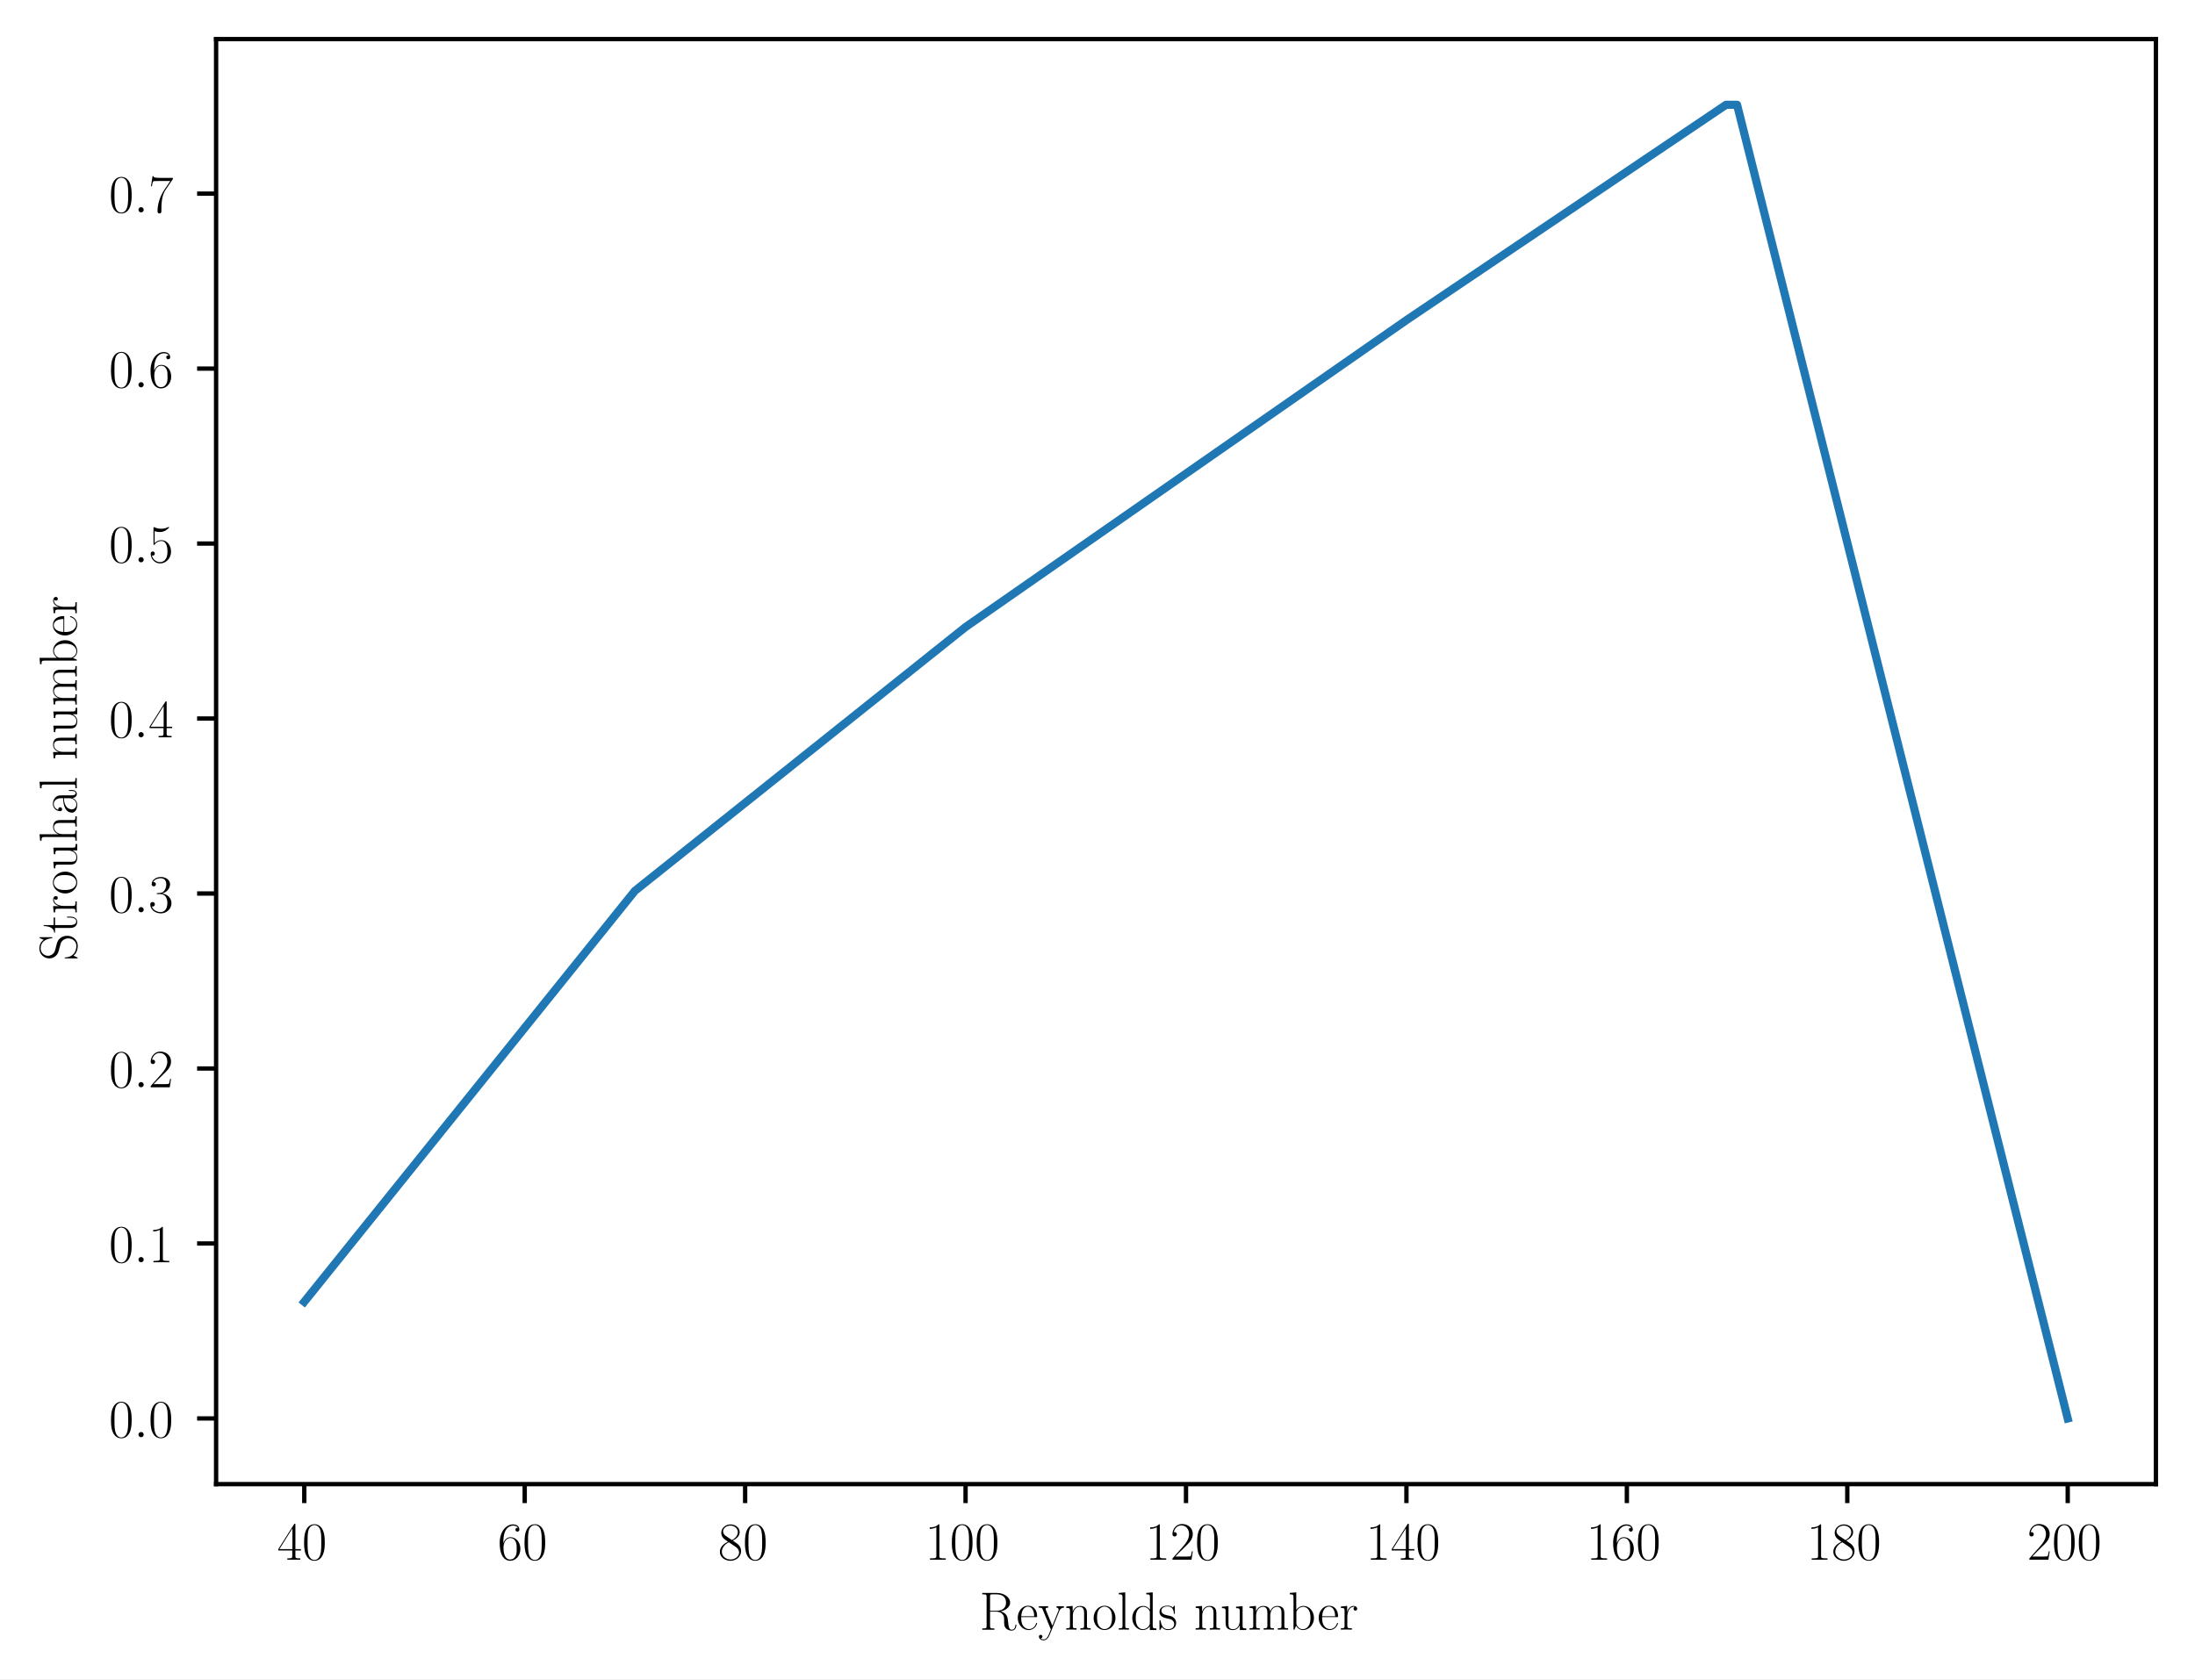
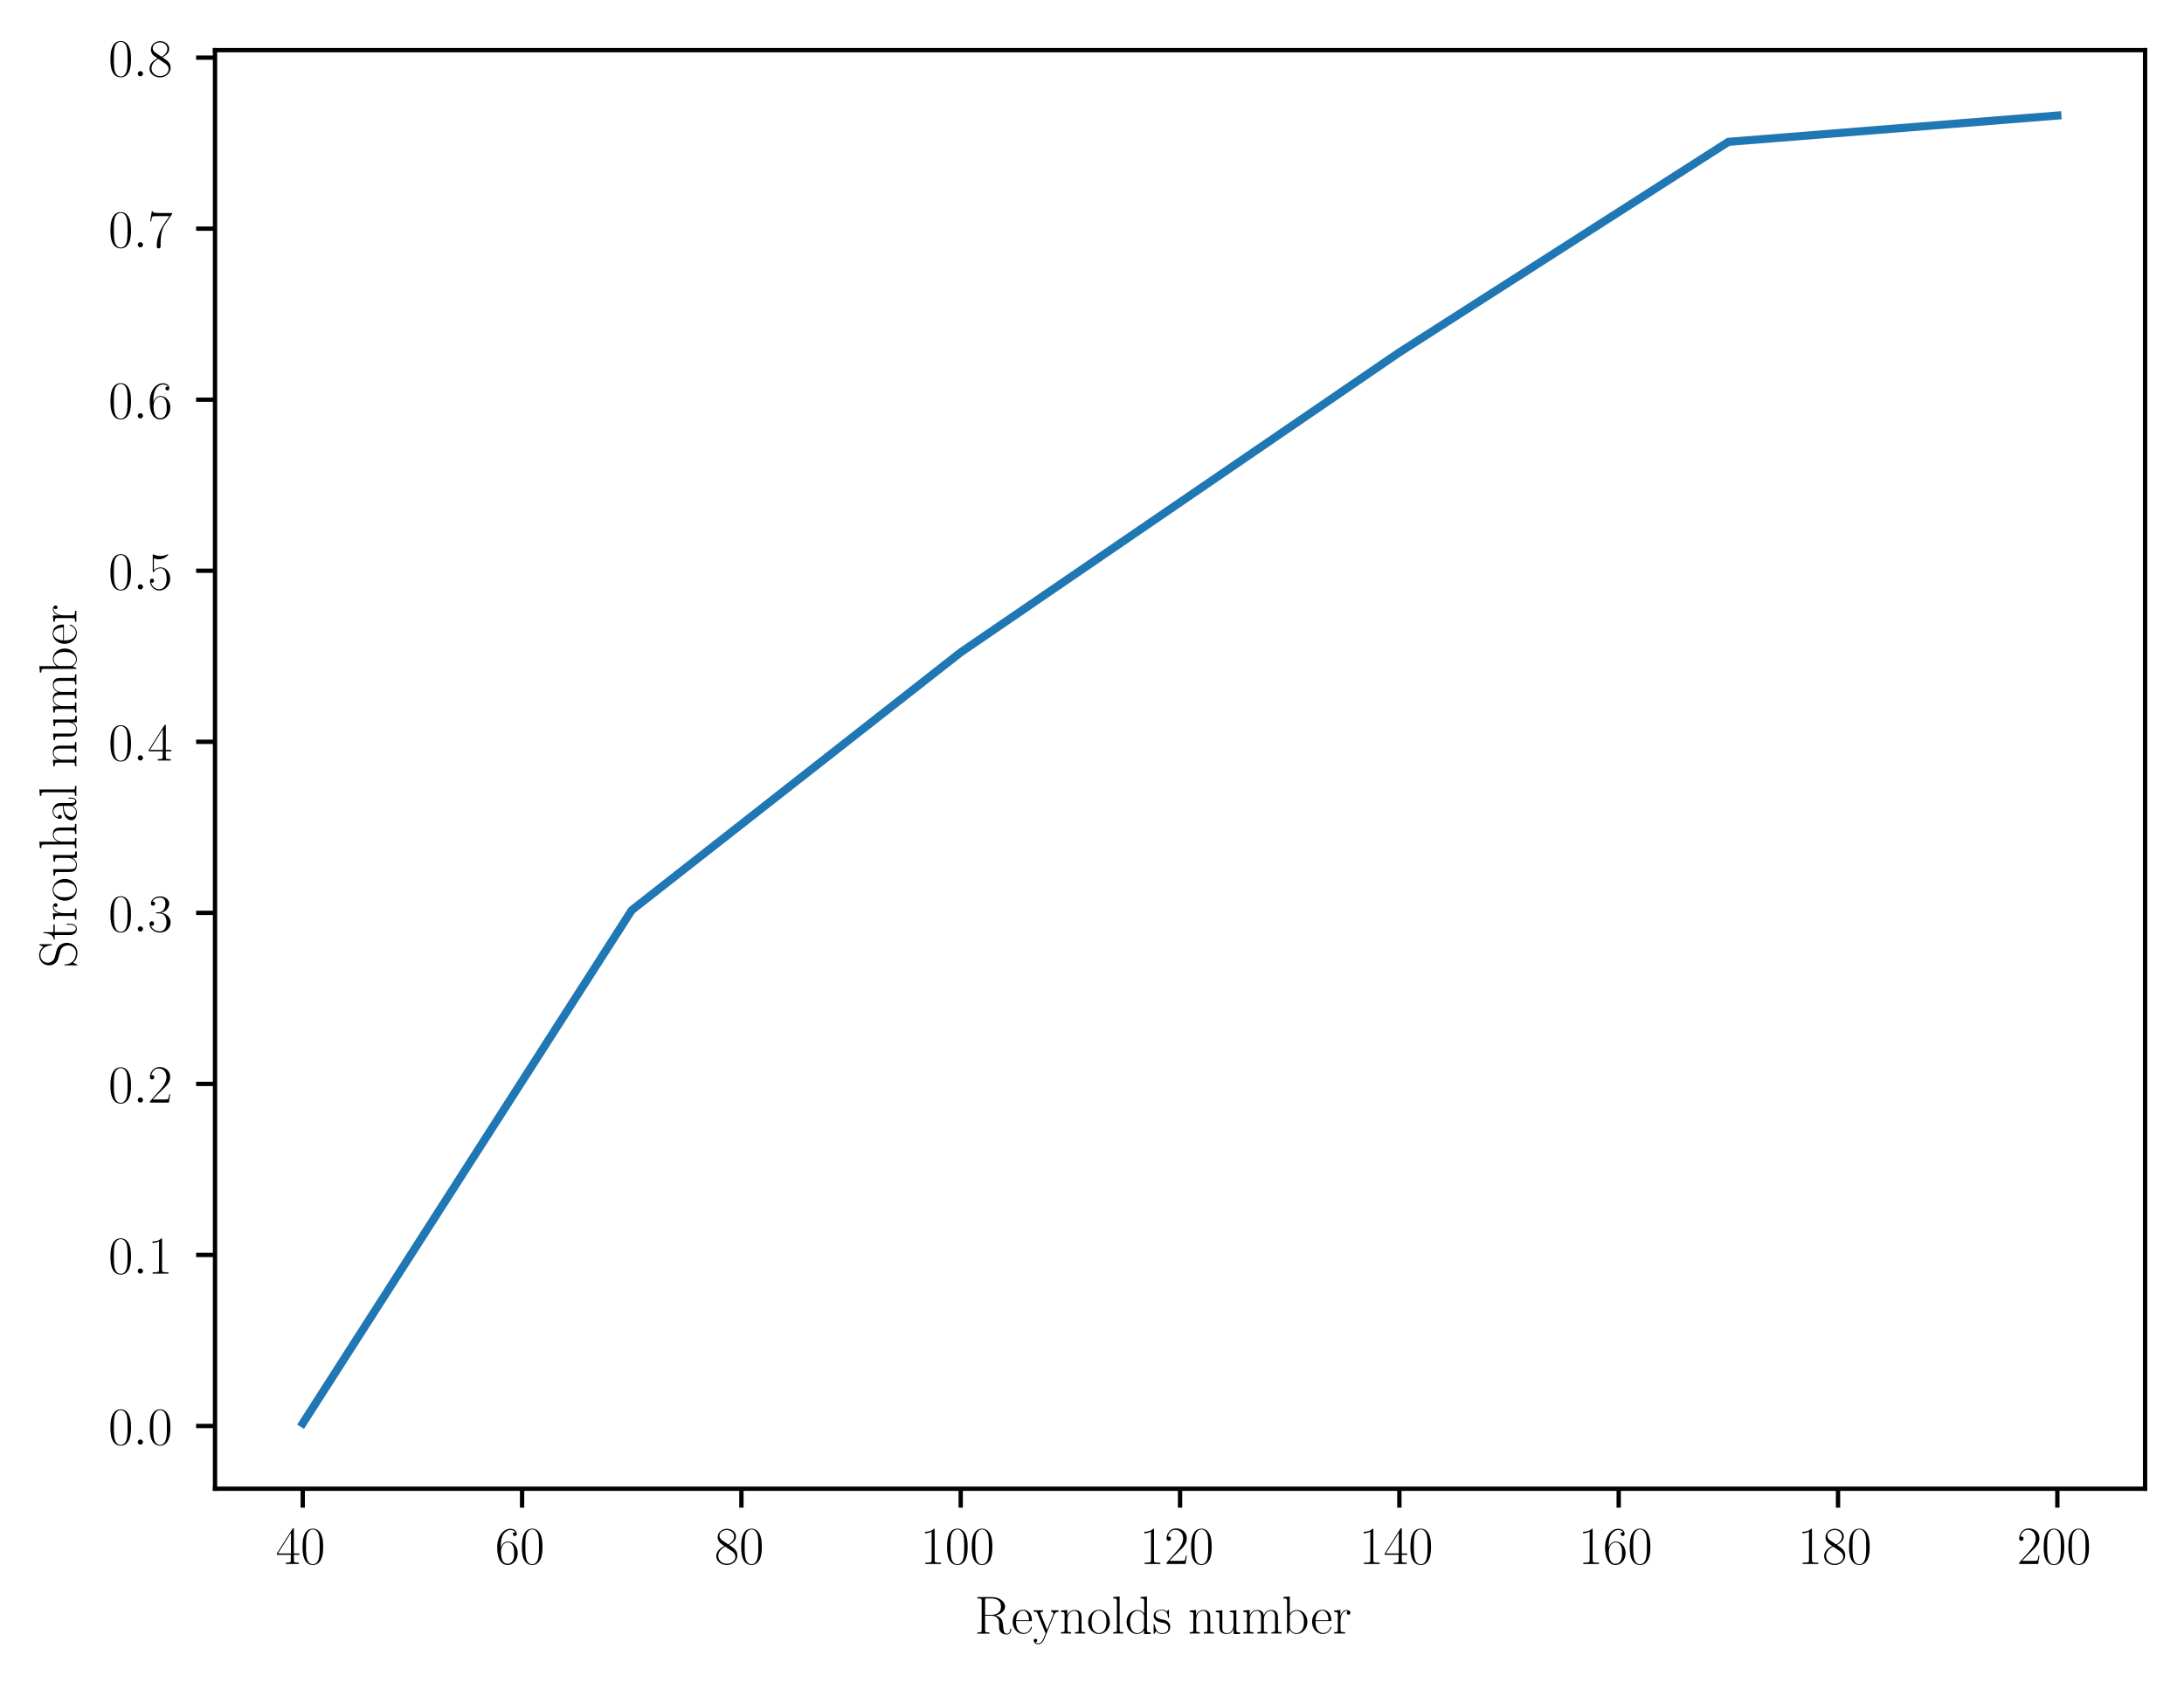
- <svg xmlns="http://www.w3.org/2000/svg" xmlns:xlink="http://www.w3.org/1999/xlink" height="309.223pt" version="1.1" viewBox="0 0 404.106 309.223" width="404.106pt">
+ <svg xmlns="http://www.w3.org/2000/svg" xmlns:xlink="http://www.w3.org/1999/xlink" height="311.297pt" version="1.1" viewBox="0 0 404.106 311.297" width="404.106pt">
  <defs>
    <style type="text/css">*{stroke-linecap:butt;stroke-linejoin:round;}</style>
  </defs>
  <g id="figure_1">
    <g id="patch_1">
-       <path d="M 0 309.223  L 404.106 309.223  L 404.106 0  L 0 0  z " style="fill:#ffffff;" />
+       <path d="M 0 311.297  L 404.106 311.297  L 404.106 0  L 0 0  z " style="fill:#ffffff;" />
    </g>
    <g id="axes_1">
      <g id="patch_2">
-         <path d="M 39.786 273.312  L 396.906 273.312  L 396.906 7.2  L 39.786 7.2  z " style="fill:#ffffff;" />
+         <path d="M 39.786 275.386  L 396.906 275.386  L 396.906 9.274  L 39.786 9.274  z " style="fill:#ffffff;" />
      </g>
      <g id="matplotlib.axis_1">
        <g id="xtick_1">
          <g id="line2d_1">
            <defs>
-               <path d="M 0 0  L 0 3.5  " id="m44ed04cb7b" style="stroke:#000000;stroke-width:0.8;" />
+               <path d="M 0 0  L 0 3.5  " id="m8108df0bac" style="stroke:#000000;stroke-width:0.8;" />
            </defs>
            <g>
-               <use style="stroke:#000000;stroke-width:0.8;" x="56.018" xlink:href="#m44ed04cb7b" y="273.312" />
+               <use style="stroke:#000000;stroke-width:0.8;" x="56.018" xlink:href="#m8108df0bac" y="275.386" />
            </g>
          </g>
          <g id="text_1">
-             <g transform="translate(51.03715 287.2305)scale(0.1 -0.1)">
+             <g transform="translate(51.03715 289.3044)scale(0.1 -0.1)">
              <defs>
                <path d="M 33.594 64.406  C 33.594 66.5 33.5 66.5 31.703 66.5  L 2 19.594  L 2 17  L 27.797 17  L 27.797 7.141  C 27.797 3.5 27.594 2.5 20.594 2.5  L 18.703 2.5  L 18.703 0  C 21.906 0 27.297 0 30.703 0  C 34.094 0 39.5 0 42.703 0  L 42.703 2.5  L 40.797 2.5  C 33.797 2.5 33.594 3.5 33.594 7.141  L 33.594 17  L 43.797 17  L 43.797 19.594  L 33.594 19.594  z M 28.094 57.859  L 28.094 19.594  L 4 19.594  z " id="CMR17-52" />
                <path d="M 42 31.641  C 42 37.75 41.906 48.125 37.703 56.109  C 34 63.109 28.094 65.594 22.906 65.594  C 18.094 65.594 12 63.406 8.203 56.203  C 4.203 48.719 3.797 39.438 3.797 31.641  C 3.797 25.953 3.906 17.281 7 9.672  C 11.297 -0.609 19 -2 22.906 -2  C 27.5 -2 34.5 -0.109 38.594 9.375  C 41.594 16.281 42 24.359 42 31.641  z M 22.906 -0.406  C 16.5 -0.406 12.703 5.078 11.297 12.688  C 10.203 18.562 10.203 27.156 10.203 32.75  C 10.203 40.438 10.203 46.828 11.5 52.922  C 13.406 61.391 19 64 22.906 64  C 27 64 32.297 61.297 34.203 53.125  C 35.5 47.438 35.594 40.734 35.594 32.75  C 35.594 26.25 35.594 18.266 34.406 12.375  C 32.297 1.484 26.406 -0.406 22.906 -0.406  z " id="CMR17-48" />
              </defs>
              <use transform="scale(0.996264)" xlink:href="#CMR17-52" />
              <use transform="translate(45.69048 0)scale(0.996264)" xlink:href="#CMR17-48" />
            </g>
          </g>
        </g>
        <g id="xtick_2">
          <g id="line2d_2">
            <g>
-               <use style="stroke:#000000;stroke-width:0.8;" x="96.6" xlink:href="#m44ed04cb7b" y="273.312" />
+               <use style="stroke:#000000;stroke-width:0.8;" x="96.6" xlink:href="#m8108df0bac" y="275.386" />
            </g>
          </g>
          <g id="text_2">
-             <g transform="translate(91.61897 287.2305)scale(0.1 -0.1)">
+             <g transform="translate(91.61897 289.3044)scale(0.1 -0.1)">
              <defs>
                <path d="M 10.594 34  C 10.594 57.656 21.797 63 28.297 63  C 30.406 63 35.5 62.641 37.5 59  C 35.906 59 32.906 59 32.906 55.516  C 32.906 52.828 35.094 51.922 36.5 51.922  C 37.406 51.922 40.094 52.312 40.094 55.625  C 40.094 61.781 35.094 65.297 28.203 65.297  C 16.297 65.297 3.797 52.969 3.797 31  C 3.797 3.953 15.094 -2 23.094 -2  C 32.797 -2 42 6.672 42 20.047  C 42 32.516 33.906 41.594 23.703 41.594  C 17.594 41.594 13.094 37.609 10.594 30.625  z M 23.094 0.391  C 10.797 0.391 10.797 18.75 10.797 22.438  C 10.797 29.625 14.203 40 23.5 40  C 25.203 40 30.094 40 33.406 33.125  C 35.203 29.219 35.203 25.141 35.203 20.141  C 35.203 14.75 35.203 10.781 33.094 6.781  C 30.906 2.672 27.703 0.391 23.094 0.391  z " id="CMR17-54" />
              </defs>
              <use transform="scale(0.996264)" xlink:href="#CMR17-54" />
              <use transform="translate(45.69048 0)scale(0.996264)" xlink:href="#CMR17-48" />
            </g>
          </g>
        </g>
        <g id="xtick_3">
          <g id="line2d_3">
            <g>
-               <use style="stroke:#000000;stroke-width:0.8;" x="137.182" xlink:href="#m44ed04cb7b" y="273.312" />
+               <use style="stroke:#000000;stroke-width:0.8;" x="137.182" xlink:href="#m8108df0bac" y="275.386" />
            </g>
          </g>
          <g id="text_3">
-             <g transform="translate(132.2008 287.2305)scale(0.1 -0.1)">
+             <g transform="translate(132.2008 289.3044)scale(0.1 -0.1)">
              <defs>
                <path d="M 27.203 35.375  C 33.5 38.547 39.906 43.328 39.906 50.984  C 39.906 60.016 31.094 65.297 23 65.297  C 13.906 65.297 5.906 58.734 5.906 49.688  C 5.906 47.203 6.5 42.922 10.406 39.141  C 11.406 38.156 15.594 35.172 18.297 33.281  C 13.797 30.984 3.297 25.531 3.297 14.594  C 3.297 4.359 13.094 -2 22.797 -2  C 33.5 -2 42.5 5.656 42.5 15.781  C 42.5 24.844 36.406 29.016 32.406 31.703  z M 14.094 44.094  C 13.297 44.594 9.297 47.672 9.297 52.359  C 9.297 58.422 15.594 63 22.797 63  C 30.703 63 36.5 57.438 36.5 50.969  C 36.5 41.703 26.094 36.422 25.594 36.422  C 25.5 36.422 25.406 36.422 24.594 37.031  z M 32.5 23.734  C 34 22.641 38.797 19.375 38.797 13.297  C 38.797 5.953 31.406 0.391 23 0.391  C 13.906 0.391 7 6.844 7 14.688  C 7 22.547 13.094 29.094 20 32.188  z " id="CMR17-56" />
              </defs>
              <use transform="scale(0.996264)" xlink:href="#CMR17-56" />
              <use transform="translate(45.69048 0)scale(0.996264)" xlink:href="#CMR17-48" />
            </g>
          </g>
        </g>
        <g id="xtick_4">
          <g id="line2d_4">
            <g>
-               <use style="stroke:#000000;stroke-width:0.8;" x="177.764" xlink:href="#m44ed04cb7b" y="273.312" />
+               <use style="stroke:#000000;stroke-width:0.8;" x="177.764" xlink:href="#m8108df0bac" y="275.386" />
            </g>
          </g>
          <g id="text_4">
-             <g transform="translate(170.2919 287.2305)scale(0.1 -0.1)">
+             <g transform="translate(170.2919 289.3044)scale(0.1 -0.1)">
              <defs>
                <path d="M 26.594 63.406  C 26.594 65.5 26.5 65.5 25.094 65.5  C 21.203 61.188 15.297 59.797 9.703 59.797  C 9.406 59.797 8.906 59.797 8.797 59.5  C 8.703 59.297 8.703 59.094 8.703 57  C 11.797 57 17 57.594 21 59.984  L 21 7.203  C 21 3.688 20.797 2.5 12.203 2.5  L 9.203 2.5  L 9.203 0  C 14 0 19 0 23.797 0  C 28.594 0 33.594 0 38.406 0  L 38.406 2.5  L 35.406 2.5  C 26.797 2.5 26.594 3.594 26.594 7.156  z " id="CMR17-49" />
              </defs>
              <use transform="scale(0.996264)" xlink:href="#CMR17-49" />
              <use transform="translate(45.69048 0)scale(0.996264)" xlink:href="#CMR17-48" />
              <use transform="translate(91.38095 0)scale(0.996264)" xlink:href="#CMR17-48" />
            </g>
          </g>
        </g>
        <g id="xtick_5">
          <g id="line2d_5">
            <g>
-               <use style="stroke:#000000;stroke-width:0.8;" x="218.346" xlink:href="#m44ed04cb7b" y="273.312" />
+               <use style="stroke:#000000;stroke-width:0.8;" x="218.346" xlink:href="#m8108df0bac" y="275.386" />
            </g>
          </g>
          <g id="text_5">
-             <g transform="translate(210.8738 287.2305)scale(0.1 -0.1)">
+             <g transform="translate(210.8738 289.3044)scale(0.1 -0.1)">
              <defs>
                <path d="M 41.703 15.453  L 39.906 15.453  C 38.906 8.375 38.094 7.172 37.703 6.562  C 37.203 5.766 30 5.766 28.594 5.766  L 9.406 5.766  C 13 9.672 20 16.75 28.5 24.953  C 34.594 30.734 41.703 37.531 41.703 47.422  C 41.703 59.219 32.297 66 21.797 66  C 10.797 66 4.094 56.312 4.094 47.344  C 4.094 43.438 7 42.938 8.203 42.938  C 9.203 42.938 12.203 43.547 12.203 47.031  C 12.203 50.109 9.594 51 8.203 51  C 7.594 51 7 50.906 6.594 50.703  C 8.5 59.219 14.297 63.406 20.406 63.406  C 29.094 63.406 34.797 56.516 34.797 47.422  C 34.797 38.734 29.703 31.25 24 24.75  L 4.094 2.281  L 4.094 0  L 39.297 0  z " id="CMR17-50" />
              </defs>
              <use transform="scale(0.996264)" xlink:href="#CMR17-49" />
              <use transform="translate(45.69048 0)scale(0.996264)" xlink:href="#CMR17-50" />
              <use transform="translate(91.38095 0)scale(0.996264)" xlink:href="#CMR17-48" />
            </g>
          </g>
        </g>
        <g id="xtick_6">
          <g id="line2d_6">
            <g>
-               <use style="stroke:#000000;stroke-width:0.8;" x="258.928" xlink:href="#m44ed04cb7b" y="273.312" />
+               <use style="stroke:#000000;stroke-width:0.8;" x="258.928" xlink:href="#m8108df0bac" y="275.386" />
            </g>
          </g>
          <g id="text_6">
-             <g transform="translate(251.4556 287.2305)scale(0.1 -0.1)">
+             <g transform="translate(251.4556 289.3044)scale(0.1 -0.1)">
              <use transform="scale(0.996264)" xlink:href="#CMR17-49" />
              <use transform="translate(45.69048 0)scale(0.996264)" xlink:href="#CMR17-52" />
              <use transform="translate(91.38095 0)scale(0.996264)" xlink:href="#CMR17-48" />
            </g>
          </g>
        </g>
        <g id="xtick_7">
          <g id="line2d_7">
            <g>
-               <use style="stroke:#000000;stroke-width:0.8;" x="299.509" xlink:href="#m44ed04cb7b" y="273.312" />
+               <use style="stroke:#000000;stroke-width:0.8;" x="299.509" xlink:href="#m8108df0bac" y="275.386" />
            </g>
          </g>
          <g id="text_7">
-             <g transform="translate(292.0374 287.2305)scale(0.1 -0.1)">
+             <g transform="translate(292.0374 289.3044)scale(0.1 -0.1)">
              <use transform="scale(0.996264)" xlink:href="#CMR17-49" />
              <use transform="translate(45.69048 0)scale(0.996264)" xlink:href="#CMR17-54" />
              <use transform="translate(91.38095 0)scale(0.996264)" xlink:href="#CMR17-48" />
            </g>
          </g>
        </g>
        <g id="xtick_8">
          <g id="line2d_8">
            <g>
-               <use style="stroke:#000000;stroke-width:0.8;" x="340.091" xlink:href="#m44ed04cb7b" y="273.312" />
+               <use style="stroke:#000000;stroke-width:0.8;" x="340.091" xlink:href="#m8108df0bac" y="275.386" />
            </g>
          </g>
          <g id="text_8">
-             <g transform="translate(332.6192 287.2305)scale(0.1 -0.1)">
+             <g transform="translate(332.6192 289.3044)scale(0.1 -0.1)">
              <use transform="scale(0.996264)" xlink:href="#CMR17-49" />
              <use transform="translate(45.69048 0)scale(0.996264)" xlink:href="#CMR17-56" />
              <use transform="translate(91.38095 0)scale(0.996264)" xlink:href="#CMR17-48" />
            </g>
          </g>
        </g>
        <g id="xtick_9">
          <g id="line2d_9">
            <g>
-               <use style="stroke:#000000;stroke-width:0.8;" x="380.673" xlink:href="#m44ed04cb7b" y="273.312" />
+               <use style="stroke:#000000;stroke-width:0.8;" x="380.673" xlink:href="#m8108df0bac" y="275.386" />
            </g>
          </g>
          <g id="text_9">
-             <g transform="translate(373.201 287.2305)scale(0.1 -0.1)">
+             <g transform="translate(373.201 289.3044)scale(0.1 -0.1)">
              <use transform="scale(0.996264)" xlink:href="#CMR17-50" />
              <use transform="translate(45.69048 0)scale(0.996264)" xlink:href="#CMR17-48" />
              <use transform="translate(91.38095 0)scale(0.996264)" xlink:href="#CMR17-48" />
            </g>
          </g>
        </g>
        <g id="text_10">
-           <g transform="translate(180.3216 300.0862)scale(0.1 -0.1)">
+           <g transform="translate(180.3216 302.1601)scale(0.1 -0.1)">
            <defs>
              <path d="M 39.203 33.531  C 48.703 35.438 56.703 41.812 56.703 49.781  C 56.703 59.141 46.094 67.594 32.094 67.594  L 5.203 67.594  L 5.203 65  C 12.094 65 13.203 65 13.203 60.516  L 13.203 6.484  C 13.203 2 12.094 2 5.203 2  L 5.203 -0.406  C 8.094 -0.406 13.297 -0.406 16.406 -0.406  C 19.5 -0.406 24.703 -0.406 27.594 -0.406  L 27.594 2  C 20.703 2 19.594 2 19.594 6.516  L 19.594 33  L 31.297 33  C 37 33 40.203 30.688 41.594 29.391  C 45.594 25.5 45.594 22.797 45.594 16  C 45.594 9.297 45.594 5.891 48.594 2.5  C 52.406 -1.594 57.5 -2 59.703 -2  C 67.094 -2 68.203 6.188 68.203 7.859  C 68.203 8.438 68.203 9.141 67.297 9.141  C 66.5 9.141 66.406 8.547 66.406 8.156  C 65.906 1.75 63 -0.406 59.906 -0.406  C 54.406 -0.406 53.797 5.859 53.203 11.938  C 52.906 14.031 52.703 15.516 52.5 17.703  C 51.906 22.688 51.094 29.953 39.203 33.531  z M 31 34.594  L 19.594 34.594  L 19.594 61.141  C 19.594 64.516 19.797 65 23.797 65  L 31.094 65  C 39.406 65 49.094 62.141 49.094 49.844  C 49.094 37.062 38.5 34.594 31 34.594  z " id="CMR17-82" />
              <path d="M 38.094 23  C 38.5 23.406 38.5 23.609 38.5 24.625  C 38.5 34.969 33.094 44 21.703 44  C 11.094 44 2.703 33.891 2.703 21.609  C 2.703 8.609 12.203 -1 22.797 -1  C 34 -1 38.406 9.484 38.406 11.562  C 38.406 12.25 37.797 12.25 37.594 12.25  C 36.906 12.25 36.797 12.047 36.406 10.875  C 34.203 4.141 28.703 0.797 23.5 0.797  C 19.203 0.797 14.906 3.172 12.203 7.5  C 9.094 12.547 9.094 18.375 9.094 23  z M 9.203 24.5  C 9.906 39.141 17.594 42.406 21.594 42.406  C 28.406 42.406 33 35.891 33.094 24.5  z " id="CMR17-101" />
              <path d="M 39 34.328  C 41.5 40.406 46 40.406 47.406 40.406  L 47.406 43  C 45.5 43 43 43 41.094 43  C 39 43 35.703 43 33.703 43.094  L 33.703 40.5  C 37.5 40.203 37.594 37.406 37.594 36.609  C 37.594 35.625 37.406 35.125 36.906 33.922  L 26 7.016  L 14.094 36.031  C 13.594 37.219 13.594 37.906 13.594 38.016  C 13.594 40.203 15.906 40.406 18.297 40.406  L 18.297 43.094  C 15.906 43 11.594 43 9.094 43  C 6.406 43 3.203 43 1 43.094  L 1 40.406  C 6.406 40.406 7 39.906 8.297 36.719  L 23.203 0.234  C 18.703 -11.531 16.094 -18.406 9.797 -18.406  C 8.703 -18.406 6.203 -18.109 4.406 -16.312  C 6.703 -16.109 7.703 -14.719 7.703 -13.016  C 7.703 -11.328 6.5 -9.828 4.5 -9.828  C 2.297 -9.828 1.203 -11.328 1.203 -13.125  C 1.203 -17.109 5.297 -20 9.797 -20  C 15.594 -20 19.203 -14.406 21.203 -9.438  z " id="CMR17-121" />
              <path d="M 41.5 30.203  C 41.5 35.297 40.5 43.594 28.703 43.594  C 20.797 43.594 16.703 37.5 15.203 33.5  L 15.094 33.5  L 15.094 43.594  L 3.297 42.5  L 3.297 39.906  C 9.203 39.906 10.094 39.297 10.094 34.5  L 10.094 6.688  C 10.094 2.875 9.703 2.391 3.297 2.391  L 3.297 -0.203  C 5.703 0 10.094 0 12.703 0  C 15.297 0 19.797 0 22.203 -0.203  L 22.203 2.391  C 15.797 2.391 15.406 2.781 15.406 6.688  L 15.406 25.906  C 15.406 35.109 21 42 28 42  C 35.406 42 36.203 35.406 36.203 30.594  L 36.203 6.688  C 36.203 2.875 35.797 2.391 29.406 2.391  L 29.406 -0.203  C 31.797 0 36.203 0 38.797 0  C 41.406 0 45.906 0 48.297 -0.203  L 48.297 2.391  C 41.906 2.391 41.5 2.781 41.5 6.688  z " id="CMR17-110" />
              <path d="M 43.094 21.188  C 43.094 34 33.797 44 22.906 44  C 12 44 2.703 34 2.703 21.188  C 2.703 8.609 12 -1 22.906 -1  C 33.797 -1 43.094 8.609 43.094 21.188  z M 22.906 0.797  C 18.203 0.797 14.203 3.594 11.906 7.5  C 9.406 11.984 9.094 17.594 9.094 22  C 9.094 26.203 9.297 31.406 11.906 35.906  C 13.906 39.203 17.797 42.406 22.906 42.406  C 27.406 42.406 31.203 39.906 33.594 36.406  C 36.703 31.703 36.703 25.109 36.703 22  C 36.703 18.094 36.5 12.109 33.797 7.297  C 31 2.703 26.703 0.797 22.906 0.797  z " id="CMR17-111" />
              <path d="M 15.297 68.688  L 3.406 67.594  L 3.406 65  C 9.297 65 10.203 64.406 10.203 59.641  L 10.203 6.656  C 10.203 2.875 9.797 2.391 3.406 2.391  L 3.406 -0.203  C 5.797 0 10.203 0 12.703 0  C 15.297 0 19.703 0 22.094 -0.203  L 22.094 2.391  C 15.703 2.391 15.297 2.781 15.297 6.656  z " id="CMR17-108" />
              <path d="M 29.203 67.594  L 29.203 65  C 35.094 65 36 64.406 36 59.688  L 36 36.641  C 35.594 37.141 31.5 43.594 23.406 43.594  C 13.203 43.594 3.297 34.5 3.297 21.312  C 3.297 8.203 12.594 -1 22.406 -1  C 30.906 -1 35.297 5.266 35.797 5.938  L 35.797 -0.984  L 47.906 -0.984  L 47.906 2  C 42 2 41.094 2.594 41.094 7.391  L 41.094 68.688  z M 35.797 11.797  C 35.797 8.797 34 6.094 31.703 4.094  C 28.297 1.094 24.906 0.594 23 0.594  C 20.094 0.594 9.703 2.094 9.703 21.188  C 9.703 40.812 21.297 42 23.906 42  C 28.5 42 32.203 39.406 34.5 35.797  C 35.797 33.703 35.797 33.406 35.797 31.609  z " id="CMR17-100" />
              <path d="M 30.906 42.141  C 30.906 43.953 30.797 44.047 30.203 44.047  C 29.797 44.047 29.703 43.953 28.5 42.453  C 28.203 42.047 27.297 41.031 27 40.641  C 23.797 44.047 19.297 44.047 17.594 44.047  C 6.5 44.047 2.5 38.234 2.5 32.438  C 2.5 23.406 12.703 21.328 15.594 20.703  C 21.906 19.422 24.094 19.016 26.203 17.203  C 27.5 16.016 29.703 13.812 29.703 10.219  C 29.703 6 27.297 0.594 18.094 0.594  C 9.406 0.594 6.297 7.188 4.5 15.953  C 4.203 17.344 4.203 17.453 3.406 17.453  C 2.594 17.453 2.5 17.344 2.5 15.359  L 2.5 0.984  C 2.5 -0.797 2.594 -0.906 3.203 -0.906  C 3.703 -0.906 3.797 -0.797 4.297 0  C 4.906 0.891 6.406 3.297 7 4.312  C 9 1.609 12.5 -1 18.094 -1  C 28 -1 33.297 4.422 33.297 12.25  C 33.297 17.375 30.594 20.078 29.297 21.281  C 26.297 24.391 22.797 25.094 18.594 25.891  C 13.094 27.109 6.094 28.516 6.094 34.641  C 6.094 37.234 7.5 42.766 17.594 42.766  C 28.297 42.766 28.906 32.719 29.094 29.5  C 29.203 29 29.703 28.891 30 28.891  C 30.906 28.891 30.906 29.203 30.906 30.906  z " id="CMR17-115" />
              <path d="M 29.406 42.078  L 29.406 39.5  C 35.297 39.5 36.203 38.891 36.203 34.156  L 36.203 16.125  C 36.203 7.812 31.703 0.594 24.297 0.594  C 16.094 0.594 15.406 5.438 15.406 10.594  L 15.406 43.172  L 3.297 42.078  L 3.297 39.5  C 7.297 39.5 10 39.5 10.094 35.531  L 10.094 16.531  C 10.094 9.891 10.094 5.641 12.703 2.859  C 14 1.578 16.5 -1 23.703 -1  C 32.203 -1 35.5 5.891 36.297 7.906  L 36.406 7.906  L 36.406 -0.984  L 48.297 -0.984  L 48.297 2  C 42.406 2 41.5 2.594 41.5 7.391  L 41.5 43.172  z " id="CMR17-117" />
              <path d="M 67.594 30.203  C 67.594 35.188 66.703 43.594 54.797 43.594  C 48 43.594 43.297 39 41.5 33.609  L 41.406 33.609  C 40.203 41.812 34.297 43.594 28.703 43.594  C 20.797 43.594 16.703 37.5 15.203 33.5  L 15.094 33.5  L 15.094 43.594  L 3.297 42.5  L 3.297 39.906  C 9.203 39.906 10.094 39.297 10.094 34.5  L 10.094 6.688  C 10.094 2.875 9.703 2.391 3.297 2.391  L 3.297 -0.203  C 5.703 0 10.094 0 12.703 0  C 15.297 0 19.797 0 22.203 -0.203  L 22.203 2.391  C 15.797 2.391 15.406 2.781 15.406 6.688  L 15.406 25.906  C 15.406 35.109 21 42 28 42  C 35.406 42 36.203 35.406 36.203 30.594  L 36.203 6.688  C 36.203 2.875 35.797 2.391 29.406 2.391  L 29.406 -0.203  C 31.797 0 36.203 0 38.797 0  C 41.406 0 45.906 0 48.297 -0.203  L 48.297 2.391  C 41.906 2.391 41.5 2.781 41.5 6.688  L 41.5 25.906  C 41.5 35.109 47.094 42 54.094 42  C 61.5 42 62.297 35.406 62.297 30.594  L 62.297 6.688  C 62.297 2.875 61.906 2.391 55.5 2.391  L 55.5 -0.203  C 57.906 0 62.297 0 64.906 0  C 67.5 0 72 0 74.406 -0.203  L 74.406 2.391  C 68 2.391 67.594 2.781 67.594 6.688  z " id="CMR17-109" />
              <path d="M 15 68.688  L 3.094 67.594  L 3.094 65  C 9 65 9.906 64.406 9.906 59.641  L 9.906 -0.203  L 11.703 -0.203  L 14.594 6.891  C 17.5 2.203 21.797 -1 27.594 -1  C 37.594 -1 47.703 7.812 47.703 21.406  C 47.703 34.188 38.703 43.594 28.594 43.594  C 22.406 43.594 18 40.297 15 36.406  z M 15.203 31.312  C 15.203 33.094 15.203 33.406 16.594 35.5  C 20.5 41.516 26.094 42 28 42  C 31 42 41.297 40.391 41.297 21.5  C 41.297 1.688 29.5 0.594 27.094 0.594  C 24 0.594 19.5 1.781 16.297 7.594  C 15.203 9.5 15.203 9.703 15.203 11.484  z " id="CMR17-98" />
              <path d="M 15 23.391  C 15 33 19.094 42 26.594 42  C 27.297 42 28 41.906 28.703 41.594  C 28.703 41.594 26.5 40.891 26.5 38.312  C 26.5 35.906 28.406 34.906 29.906 34.906  C 31.094 34.906 33.297 35.609 33.297 38.406  C 33.297 41.609 30.094 43.594 26.703 43.594  C 19.094 43.594 15.797 36.203 14.797 32.703  L 14.703 32.703  L 14.703 43.594  L 3.094 42.5  L 3.094 39.906  C 9 39.906 9.906 39.297 9.906 34.5  L 9.906 6.688  C 9.906 2.875 9.5 2.391 3.094 2.391  L 3.094 -0.203  C 5.5 0 10.094 0 12.703 0  C 15.594 0 20.703 0 23.406 -0.203  L 23.406 2.391  C 16.203 2.391 15 2.391 15 6.875  z " id="CMR17-114" />
            </defs>
            <use transform="scale(0.996264)" xlink:href="#CMR17-82" />
            <use transform="translate(67.7911 0)scale(0.996264)" xlink:href="#CMR17-101" />
            <use transform="translate(108.2768 0)scale(0.996264)" xlink:href="#CMR17-121" />
            <use transform="translate(156.5697 0)scale(0.996264)" xlink:href="#CMR17-110" />
            <use transform="translate(207.465 0)scale(0.996264)" xlink:href="#CMR17-111" />
            <use transform="translate(253.1555 0)scale(0.996264)" xlink:href="#CMR17-108" />
            <use transform="translate(278.0266 0)scale(0.996264)" xlink:href="#CMR17-100" />
            <use transform="translate(328.922 0)scale(0.996264)" xlink:href="#CMR17-115" />
            <use transform="translate(394.7993 0)scale(0.996264)" xlink:href="#CMR17-110" />
            <use transform="translate(443.0922 0)scale(0.996264)" xlink:href="#CMR17-117" />
            <use transform="translate(493.9875 0)scale(0.996264)" xlink:href="#CMR17-109" />
            <use transform="translate(568.3047 0)scale(0.996264)" xlink:href="#CMR17-98" />
            <use transform="translate(621.8025 0)scale(0.996264)" xlink:href="#CMR17-101" />
            <use transform="translate(662.2881 0)scale(0.996264)" xlink:href="#CMR17-114" />
          </g>
        </g>
      </g>
      <g id="matplotlib.axis_2">
        <g id="ytick_1">
          <g id="line2d_10">
            <defs>
-               <path d="M 0 0  L -3.5 0  " id="m2f92e4d75e" style="stroke:#000000;stroke-width:0.8;" />
+               <path d="M 0 0  L -3.5 0  " id="m614f16012a" style="stroke:#000000;stroke-width:0.8;" />
            </defs>
            <g>
-               <use style="stroke:#000000;stroke-width:0.8;" x="39.786" xlink:href="#m2f92e4d75e" y="261.216" />
+               <use style="stroke:#000000;stroke-width:0.8;" x="39.786" xlink:href="#m614f16012a" y="263.777" />
            </g>
          </g>
          <g id="text_11">
-             <g transform="translate(20.05568 264.6752)scale(0.1 -0.1)">
+             <g transform="translate(20.05568 267.2359)scale(0.1 -0.1)">
              <defs>
                <path d="M 18.406 4.797  C 18.406 7.688 16 9.672 13.594 9.672  C 10.703 9.672 8.703 7.281 8.703 4.891  C 8.703 2 11.094 0 13.5 0  C 16.406 0 18.406 2.391 18.406 4.797  z " id="CMMI12-58" />
              </defs>
              <use transform="scale(0.996264)" xlink:href="#CMR17-48" />
              <use transform="translate(45.69048 0)scale(0.996264)" xlink:href="#CMMI12-58" />
              <use transform="translate(72.78765 0)scale(0.996264)" xlink:href="#CMR17-48" />
            </g>
          </g>
        </g>
        <g id="ytick_2">
          <g id="line2d_11">
            <g>
-               <use style="stroke:#000000;stroke-width:0.8;" x="39.786" xlink:href="#m2f92e4d75e" y="228.993" />
+               <use style="stroke:#000000;stroke-width:0.8;" x="39.786" xlink:href="#m614f16012a" y="232.137" />
            </g>
          </g>
          <g id="text_12">
-             <g transform="translate(20.05568 232.4521)scale(0.1 -0.1)">
+             <g transform="translate(20.05568 235.5963)scale(0.1 -0.1)">
              <use transform="scale(0.996264)" xlink:href="#CMR17-48" />
              <use transform="translate(45.69048 0)scale(0.996264)" xlink:href="#CMMI12-58" />
              <use transform="translate(72.78765 0)scale(0.996264)" xlink:href="#CMR17-49" />
            </g>
          </g>
        </g>
        <g id="ytick_3">
          <g id="line2d_12">
            <g>
-               <use style="stroke:#000000;stroke-width:0.8;" x="39.786" xlink:href="#m2f92e4d75e" y="196.77" />
+               <use style="stroke:#000000;stroke-width:0.8;" x="39.786" xlink:href="#m614f16012a" y="200.497" />
            </g>
          </g>
          <g id="text_13">
-             <g transform="translate(20.05568 200.2289)scale(0.1 -0.1)">
+             <g transform="translate(20.05568 203.9566)scale(0.1 -0.1)">
              <use transform="scale(0.996264)" xlink:href="#CMR17-48" />
              <use transform="translate(45.69048 0)scale(0.996264)" xlink:href="#CMMI12-58" />
              <use transform="translate(72.78765 0)scale(0.996264)" xlink:href="#CMR17-50" />
            </g>
          </g>
        </g>
        <g id="ytick_4">
          <g id="line2d_13">
            <g>
-               <use style="stroke:#000000;stroke-width:0.8;" x="39.786" xlink:href="#m2f92e4d75e" y="164.546" />
+               <use style="stroke:#000000;stroke-width:0.8;" x="39.786" xlink:href="#m614f16012a" y="168.858" />
            </g>
          </g>
          <g id="text_14">
-             <g transform="translate(20.05568 168.0057)scale(0.1 -0.1)">
+             <g transform="translate(20.05568 172.3169)scale(0.1 -0.1)">
              <defs>
                <path d="M 22.094 33.703  C 31 33.703 34.906 25.969 34.906 17.031  C 34.906 5 28.5 0.391 22.703 0.391  C 17.406 0.391 8.797 3.031 6.094 10.828  C 6.594 10.625 7.094 10.625 7.594 10.625  C 10 10.625 11.797 12.219 11.797 14.812  C 11.797 17.703 9.594 19 7.594 19  C 5.906 19 3.297 18.203 3.297 14.469  C 3.297 5.234 12.297 -2 22.906 -2  C 34 -2 42.5 6.719 42.5 16.953  C 42.5 26.672 34.5 33.703 25 34.797  C 32.594 36.375 39.906 43.062 39.906 52.016  C 39.906 59.688 32 65.297 23 65.297  C 13.906 65.297 5.906 59.828 5.906 52.016  C 5.906 48.594 8.5 48 9.797 48  C 11.906 48 13.703 49.297 13.703 51.891  C 13.703 54.469 11.906 55.766 9.797 55.766  C 9.406 55.766 8.906 55.766 8.5 55.578  C 11.406 61.859 19.297 63 22.797 63  C 26.297 63 32.906 61.328 32.906 51.875  C 32.906 49.109 32.5 44.188 29.094 39.844  C 26.094 36 22.703 36 19.406 35.688  C 18.906 35.688 16.594 35.453 16.203 35.453  C 15.5 35.359 15.094 35.266 15.094 34.5  C 15.094 33.797 15.203 33.703 17.203 33.703  z " id="CMR17-51" />
              </defs>
              <use transform="scale(0.996264)" xlink:href="#CMR17-48" />
              <use transform="translate(45.69048 0)scale(0.996264)" xlink:href="#CMMI12-58" />
              <use transform="translate(72.78765 0)scale(0.996264)" xlink:href="#CMR17-51" />
            </g>
          </g>
        </g>
        <g id="ytick_5">
          <g id="line2d_14">
            <g>
-               <use style="stroke:#000000;stroke-width:0.8;" x="39.786" xlink:href="#m2f92e4d75e" y="132.323" />
+               <use style="stroke:#000000;stroke-width:0.8;" x="39.786" xlink:href="#m614f16012a" y="137.218" />
            </g>
          </g>
          <g id="text_15">
-             <g transform="translate(20.05568 135.7825)scale(0.1 -0.1)">
+             <g transform="translate(20.05568 140.6772)scale(0.1 -0.1)">
              <use transform="scale(0.996264)" xlink:href="#CMR17-48" />
              <use transform="translate(45.69048 0)scale(0.996264)" xlink:href="#CMMI12-58" />
              <use transform="translate(72.78765 0)scale(0.996264)" xlink:href="#CMR17-52" />
            </g>
          </g>
        </g>
        <g id="ytick_6">
          <g id="line2d_15">
            <g>
-               <use style="stroke:#000000;stroke-width:0.8;" x="39.786" xlink:href="#m2f92e4d75e" y="100.1" />
+               <use style="stroke:#000000;stroke-width:0.8;" x="39.786" xlink:href="#m614f16012a" y="105.578" />
            </g>
          </g>
          <g id="text_16">
-             <g transform="translate(20.05568 103.5593)scale(0.1 -0.1)">
+             <g transform="translate(20.05568 109.0375)scale(0.1 -0.1)">
              <defs>
                <path d="M 11.406 57.688  C 12.406 57.281 16.5 56 20.703 56  C 30 56 35.094 61.109 38 64.062  C 38 64.953 38 65.5 37.406 65.5  C 37.297 65.5 37.094 65.5 36.297 65.047  C 32.797 63.406 28.703 62.078 23.703 62.078  C 20.703 62.078 16.203 62.484 11.297 64.672  C 10.203 65.172 10 65.172 9.906 65.172  C 9.406 65.172 9.297 65.062 9.297 63.078  L 9.297 34.422  C 9.297 32.641 9.297 32.141 10.297 32.141  C 10.797 32.141 11 32.344 11.5 33.031  C 14.703 37.516 19.094 39.406 24.094 39.406  C 27.594 39.406 35.094 37.219 35.094 20.141  C 35.094 16.953 35.094 11.172 32.094 6.578  C 29.594 2.484 25.703 0.391 21.406 0.391  C 14.797 0.391 8.094 5 6.297 12.719  C 6.703 12.609 7.5 12.422 7.906 12.422  C 9.203 12.422 11.703 13.125 11.703 16.219  C 11.703 18.906 9.797 20 7.906 20  C 5.594 20 4.094 18.594 4.094 15.797  C 4.094 7.094 11 -2 21.594 -2  C 31.906 -2 41.703 6.875 41.703 19.75  C 41.703 31.719 33.906 41 24.203 41  C 19.094 41 14.797 39.109 11.406 35.531  z " id="CMR17-53" />
              </defs>
              <use transform="scale(0.996264)" xlink:href="#CMR17-48" />
              <use transform="translate(45.69048 0)scale(0.996264)" xlink:href="#CMMI12-58" />
              <use transform="translate(72.78765 0)scale(0.996264)" xlink:href="#CMR17-53" />
            </g>
          </g>
        </g>
        <g id="ytick_7">
          <g id="line2d_16">
            <g>
-               <use style="stroke:#000000;stroke-width:0.8;" x="39.786" xlink:href="#m2f92e4d75e" y="67.877" />
+               <use style="stroke:#000000;stroke-width:0.8;" x="39.786" xlink:href="#m614f16012a" y="73.939" />
            </g>
          </g>
          <g id="text_17">
-             <g transform="translate(20.05568 71.33606)scale(0.1 -0.1)">
+             <g transform="translate(20.05568 77.39786)scale(0.1 -0.1)">
              <use transform="scale(0.996264)" xlink:href="#CMR17-48" />
              <use transform="translate(45.69048 0)scale(0.996264)" xlink:href="#CMMI12-58" />
              <use transform="translate(72.78765 0)scale(0.996264)" xlink:href="#CMR17-54" />
            </g>
          </g>
        </g>
        <g id="ytick_8">
          <g id="line2d_17">
            <g>
-               <use style="stroke:#000000;stroke-width:0.8;" x="39.786" xlink:href="#m2f92e4d75e" y="35.654" />
+               <use style="stroke:#000000;stroke-width:0.8;" x="39.786" xlink:href="#m614f16012a" y="42.299" />
            </g>
          </g>
          <g id="text_18">
-             <g transform="translate(20.05568 39.11286)scale(0.1 -0.1)">
+             <g transform="translate(20.05568 45.75818)scale(0.1 -0.1)">
              <defs>
                <path d="M 45.094 61.578  L 45.094 63.766  L 21.594 63.766  C 9.906 63.766 9.703 65.078 9.297 67  L 7.5 67  L 4.594 48.344  L 6.406 48.344  C 6.703 50.234 7.406 55.312 8.594 57.203  C 9.203 58 16.594 58 18.297 58  L 40.297 58  L 29.203 41.578  C 21.797 30.531 16.703 15.609 16.703 2.578  C 16.703 1.391 16.703 -2 20.297 -2  C 23.906 -2 23.906 1.391 23.906 2.672  L 23.906 7.266  C 23.906 23.562 26.703 34.312 31.297 41.188  z " id="CMR17-55" />
              </defs>
              <use transform="scale(0.996264)" xlink:href="#CMR17-48" />
              <use transform="translate(45.69048 0)scale(0.996264)" xlink:href="#CMMI12-58" />
              <use transform="translate(72.78765 0)scale(0.996264)" xlink:href="#CMR17-55" />
            </g>
          </g>
        </g>
-         <g id="text_19">
-           <g transform="translate(14.1185 176.9518)rotate(-90)scale(0.1 -0.1)">
+         <g id="ytick_9">
+           <g id="line2d_18">
+             <g>
+               <use style="stroke:#000000;stroke-width:0.8;" x="39.786" xlink:href="#m614f16012a" y="10.659" />
+             </g>
+           </g>
+           <g id="text_19">
+             <g transform="translate(20.05568 14.1185)scale(0.1 -0.1)">
+               <use transform="scale(0.996264)" xlink:href="#CMR17-48" />
+               <use transform="translate(45.69048 0)scale(0.996264)" xlink:href="#CMMI12-58" />
+               <use transform="translate(72.78765 0)scale(0.996264)" xlink:href="#CMR17-56" />
+             </g>
+           </g>
+         </g>
+         <g id="text_20">
+           <g transform="translate(14.1185 179.0257)rotate(-90)scale(0.1 -0.1)">
            <defs>
              <path d="M 43.797 67.031  C 43.797 68.812 43.703 68.922 43.094 68.922  C 42.5 68.922 42.297 68.516 41.906 67.625  L 38.906 61.047  C 35.094 66.516 29.297 69 23 69  C 12.797 69 4.594 60.953 4.594 50.828  C 4.594 47.75 5.297 43.375 8.703 39.219  C 12.406 34.656 15.906 33.859 23.906 31.766  C 26.906 30.969 31.906 29.672 32.906 29.281  C 38.594 26.906 41.594 20.953 41.594 15.391  C 41.594 8.234 36.5 0.594 27.797 0.594  C 17.094 0.594 7.094 6.547 6.406 20.484  C 6.297 22.078 6.203 22.172 5.5 22.172  C 4.703 22.172 4.594 22.078 4.594 20.078  L 4.594 -0.016  C 4.594 -1.797 4.703 -1.906 5.297 -1.906  C 6 -1.906 6.203 -1.406 7.594 1.688  C 7.703 1.984 7.703 2.188 9.594 5.953  C 14.594 -0.609 23 -2 27.797 -2  C 38.703 -2 46.406 7.047 46.406 17.562  C 46.406 22.719 44.5 26.688 43.406 28.484  C 39.203 34.844 34.703 36.031 29.906 37.219  C 29.203 37.531 29 37.531 23.406 38.906  C 18 40.297 15.703 41 13.203 43.688  C 10.406 46.75 9.406 49.938 9.406 53.109  C 9.406 59.562 14.594 66.609 23.094 66.609  C 33.703 66.609 40.297 59.156 41.797 46.766  C 42.094 44.969 42.203 44.875 42.906 44.875  C 43.797 44.875 43.797 45.172 43.797 46.859  z " id="CMR17-83" />
              <path d="M 15.094 40  L 29.094 40  L 29.094 42.578  L 15.094 42.578  L 15.094 61  L 13.297 61  C 13.094 50.703 9.594 41.688 1.094 41.688  L 1.094 40  L 9.797 40  L 9.797 12.047  C 9.797 10.156 9.797 -1 21.406 -1  C 27.297 -1 30.703 4.781 30.703 12.141  L 30.703 17.812  L 28.906 17.812  L 28.906 12.234  C 28.906 5.375 26.203 0.797 22 0.797  C 19.094 0.797 15.094 2.781 15.094 11.844  z " id="CMR17-116" />
              <path d="M 41.5 30.203  C 41.5 35.297 40.5 43.594 28.703 43.594  C 20.5 43.594 16.5 37 15.297 33.703  L 15.203 33.703  L 15.203 68.688  L 3.297 67.594  L 3.297 65  C 9.203 65 10.094 64.406 10.094 59.641  L 10.094 6.656  C 10.094 2.875 9.703 2.391 3.297 2.391  L 3.297 -0.203  C 5.703 0 10.094 0 12.703 0  C 15.297 0 19.797 0 22.203 -0.203  L 22.203 2.391  C 15.797 2.391 15.406 2.781 15.406 6.688  L 15.406 25.906  C 15.406 35.109 21 42 28 42  C 35.406 42 36.203 35.406 36.203 30.594  L 36.203 6.688  C 36.203 2.875 35.797 2.391 29.406 2.391  L 29.406 -0.203  C 31.797 0 36.203 0 38.797 0  C 41.406 0 45.906 0 48.297 -0.203  L 48.297 2.391  C 41.906 2.391 41.5 2.781 41.5 6.688  z " id="CMR17-104" />
              <path d="M 36 25.828  C 36 32.375 36 35.844 31.797 39.734  C 28.094 43 23.797 44 20.406 44  C 12.5 44 6.797 37.609 6.797 30.797  C 6.797 27 9.797 27 10.406 27  C 11.703 27 14 27.781 14 30.531  C 14 33 12.094 34.078 10.406 34.078  C 10 34.078 9.5 33.969 9.203 33.875  C 11.297 40.5 16.703 42.406 20.203 42.406  C 25.203 42.406 30.703 37.953 30.703 29.453  L 30.703 25  C 24.797 25 17.703 24.203 12.094 21.203  C 5.797 17.703 4 12.703 4 8.906  C 4 1.203 13 -1 18.297 -1  C 23.797 -1 28.906 2.172 31.094 7.984  C 31.297 3.641 34.094 -0.281 38.5 -0.281  C 40.594 -0.281 45.906 1.094 45.906 8.859  L 45.906 14.375  L 44.094 14.375  L 44.094 8.781  C 44.094 2.781 41.406 2 40.094 2  C 36 2 36 7.156 36 11.531  z M 30.703 13.594  C 30.703 4.953 24.5 0.594 19 0.594  C 14 0.594 10.094 4.297 10.094 8.906  C 10.094 11.891 11.406 17.188 17.203 20.391  C 22 23.094 27.5 23.5 30.703 23.5  z " id="CMR17-97" />
            </defs>
            <use transform="scale(0.996264)" xlink:href="#CMR17-83" />
            <use transform="translate(50.89537 0)scale(0.996264)" xlink:href="#CMR17-116" />
            <use transform="translate(86.17614 0)scale(0.996264)" xlink:href="#CMR17-114" />
            <use transform="translate(121.4569 0)scale(0.996264)" xlink:href="#CMR17-111" />
            <use transform="translate(167.1474 0)scale(0.996264)" xlink:href="#CMR17-117" />
            <use transform="translate(218.0428 0)scale(0.996264)" xlink:href="#CMR17-104" />
            <use transform="translate(268.9381 0)scale(0.996264)" xlink:href="#CMR17-97" />
            <use transform="translate(314.6286 0)scale(0.996264)" xlink:href="#CMR17-108" />
            <use transform="translate(369.5756 0)scale(0.996264)" xlink:href="#CMR17-110" />
            <use transform="translate(417.8685 0)scale(0.996264)" xlink:href="#CMR17-117" />
            <use transform="translate(468.7639 0)scale(0.996264)" xlink:href="#CMR17-109" />
            <use transform="translate(543.081 0)scale(0.996264)" xlink:href="#CMR17-98" />
            <use transform="translate(596.5789 0)scale(0.996264)" xlink:href="#CMR17-101" />
            <use transform="translate(637.0645 0)scale(0.996264)" xlink:href="#CMR17-114" />
          </g>
        </g>
      </g>
-       <g id="line2d_18">
-         <path clip-path="url(#p160d6857df)" d="M 56.018 239.734  L 116.891 164.051  L 177.764 115.469  L 258.928 58.955  L 317.771 19.296  L 319.8 19.296  L 380.673 261.216  " style="fill:none;stroke:#1f77b4;stroke-linecap:square;stroke-width:1.5;" />
+       <g id="line2d_19">
+         <path clip-path="url(#pd7a71bdc6f)" d="M 56.018 263.29  L 116.891 168.372  L 177.764 120.669  L 258.928 65.178  L 319.8 26.238  L 380.673 21.37  " style="fill:none;stroke:#1f77b4;stroke-linecap:square;stroke-width:1.5;" />
      </g>
      <g id="patch_3">
-         <path d="M 39.786 273.312  L 39.786 7.2  " style="fill:none;stroke:#000000;stroke-linecap:square;stroke-linejoin:miter;stroke-width:0.8;" />
+         <path d="M 39.786 275.386  L 39.786 9.274  " style="fill:none;stroke:#000000;stroke-linecap:square;stroke-linejoin:miter;stroke-width:0.8;" />
      </g>
      <g id="patch_4">
-         <path d="M 396.906 273.312  L 396.906 7.2  " style="fill:none;stroke:#000000;stroke-linecap:square;stroke-linejoin:miter;stroke-width:0.8;" />
+         <path d="M 396.906 275.386  L 396.906 9.274  " style="fill:none;stroke:#000000;stroke-linecap:square;stroke-linejoin:miter;stroke-width:0.8;" />
      </g>
      <g id="patch_5">
-         <path d="M 39.786 273.312  L 396.906 273.312  " style="fill:none;stroke:#000000;stroke-linecap:square;stroke-linejoin:miter;stroke-width:0.8;" />
+         <path d="M 39.786 275.386  L 396.906 275.386  " style="fill:none;stroke:#000000;stroke-linecap:square;stroke-linejoin:miter;stroke-width:0.8;" />
      </g>
      <g id="patch_6">
-         <path d="M 39.786 7.2  L 396.906 7.2  " style="fill:none;stroke:#000000;stroke-linecap:square;stroke-linejoin:miter;stroke-width:0.8;" />
+         <path d="M 39.786 9.274  L 396.906 9.274  " style="fill:none;stroke:#000000;stroke-linecap:square;stroke-linejoin:miter;stroke-width:0.8;" />
      </g>
    </g>
  </g>
  <defs>
-     <clipPath id="p160d6857df">
-       <rect height="266.112" width="357.12" x="39.786" y="7.2" />
+     <clipPath id="pd7a71bdc6f">
+       <rect height="266.112" width="357.12" x="39.786" y="9.274" />
    </clipPath>
  </defs>
</svg>
